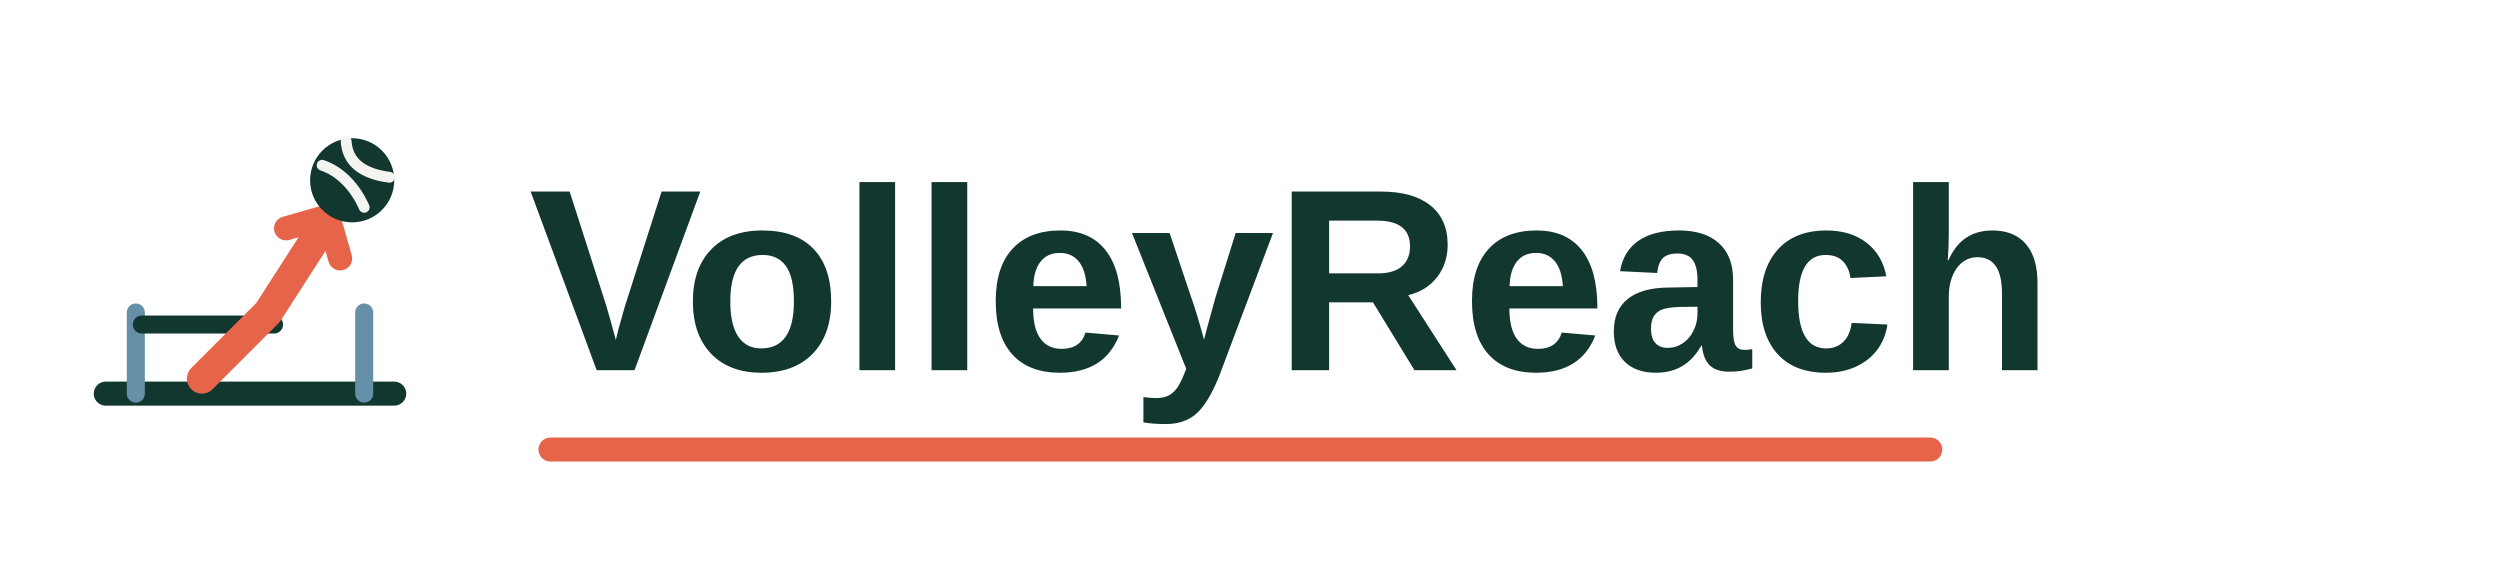
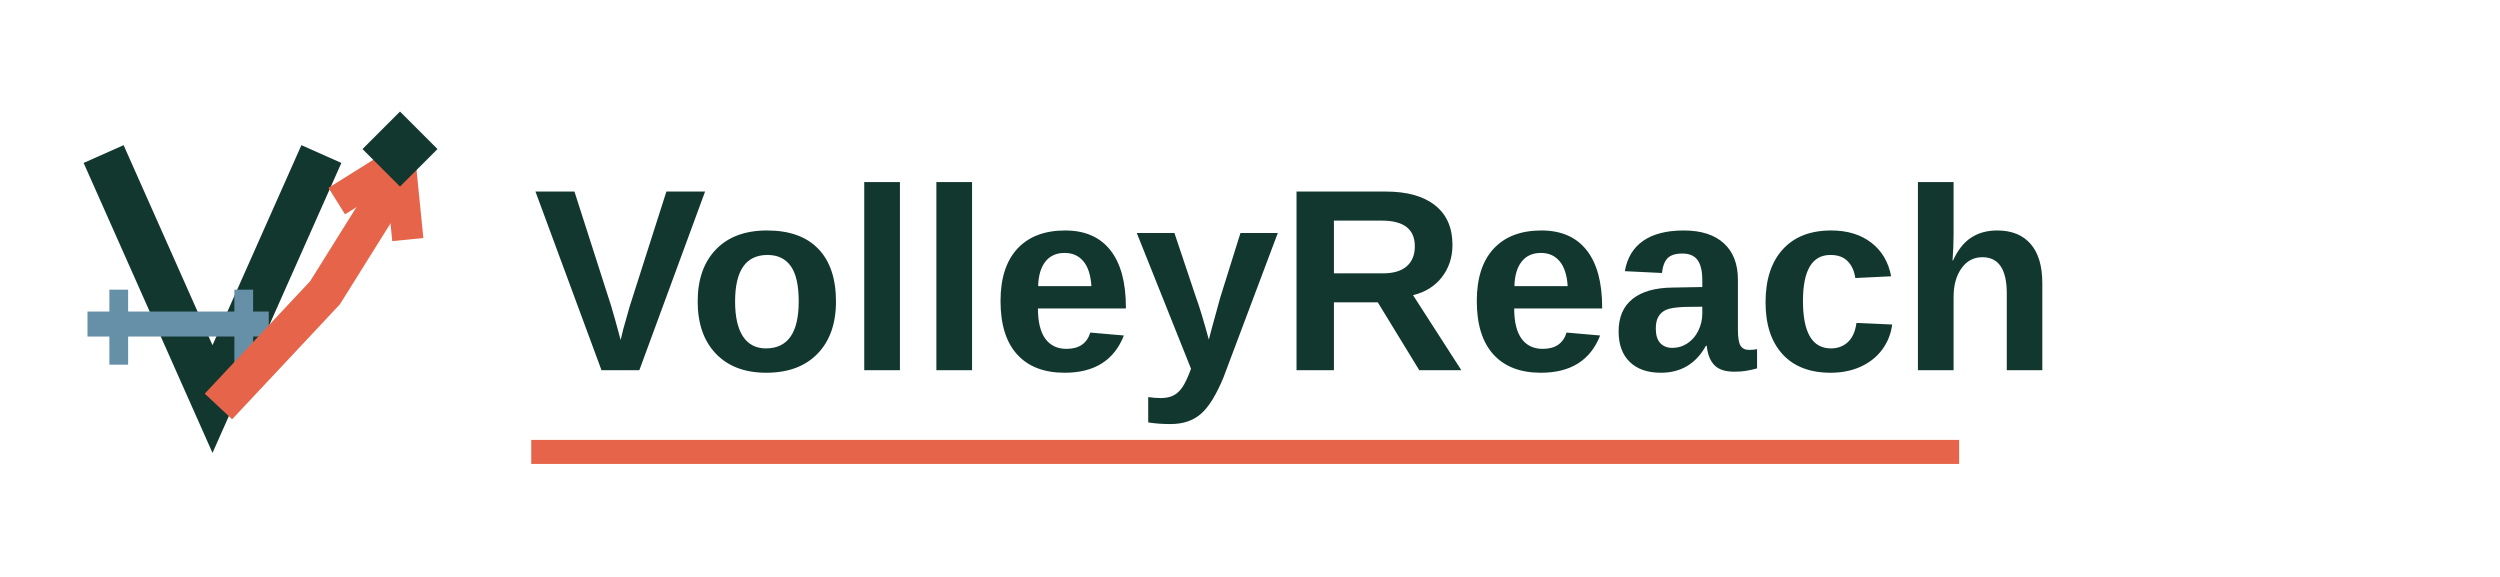
<svg xmlns="http://www.w3.org/2000/svg" viewBox="0 0 520 120" role="img" aria-labelledby="title desc">
-   <g transform="translate(12 20) scale(1.25)">
-     <path d="M8 49.5h48" fill="none" stroke="#12372e" stroke-width="4" stroke-linecap="round" />
-     <path d="M13 49.5V36m38 13.5V36" fill="none" stroke="#668fa8" stroke-width="3" stroke-linecap="round" />
-     <path d="M14 38h22" fill="none" stroke="#12372e" stroke-width="3" stroke-linecap="round" />
-     <path d="M24 47 35 36l9-14" fill="none" stroke="#e66449" stroke-width="5" stroke-linecap="round" stroke-linejoin="round" />
-     <path d="m38 22 7-2 2 7" fill="none" stroke="#e66449" stroke-width="4" stroke-linecap="round" stroke-linejoin="round" />
-     <circle cx="49" cy="14" r="7" fill="#12372e" />
-     <path d="M44 11.5c3 1 5.5 3.6 7 7M48 7.5c.2 3.4 2.6 5.4 7.2 6" fill="none" stroke="#f4f5f1" stroke-width="1.8" stroke-linecap="round" />
+   <g transform="translate(13 18) scale(1.3)">
+     <path d="M8 14 24 50 40 14" fill="none" stroke="#12372e" stroke-width="7" stroke-linecap="square" stroke-linejoin="miter" />
+     <path d="M6 38h25" fill="none" stroke="#668fa8" stroke-width="4" stroke-linecap="square" />
+     <path d="M9 34v9M29 34v9" fill="none" stroke="#668fa8" stroke-width="3" stroke-linecap="square" />
+     <path d="m27 49 15-16 10-16" fill="none" stroke="#e66449" stroke-width="6" stroke-linecap="square" stroke-linejoin="miter" />
+     <path d="m46 17 8-5 1 10" fill="none" stroke="#e66449" stroke-width="5" stroke-linecap="square" stroke-linejoin="miter" />
+     <path d="m54 4 6 6-6 6-6-6Z" fill="#12372e" />
  </g>
-   <text x="110" y="77" fill="#12372e" font-family="Arial, sans-serif" font-size="54" font-weight="700" letter-spacing="0">VolleyReach</text>
-   <rect x="112" y="91" width="292" height="5" rx="2.5" fill="#e66449" />
+   <text x="111" y="77" fill="#12372e" font-family="Arial, sans-serif" font-size="54" font-weight="700" letter-spacing="0">VolleyReach</text>
+   <path d="M113 94h292" fill="none" stroke="#e66449" stroke-width="5" stroke-linecap="square" />
</svg>
